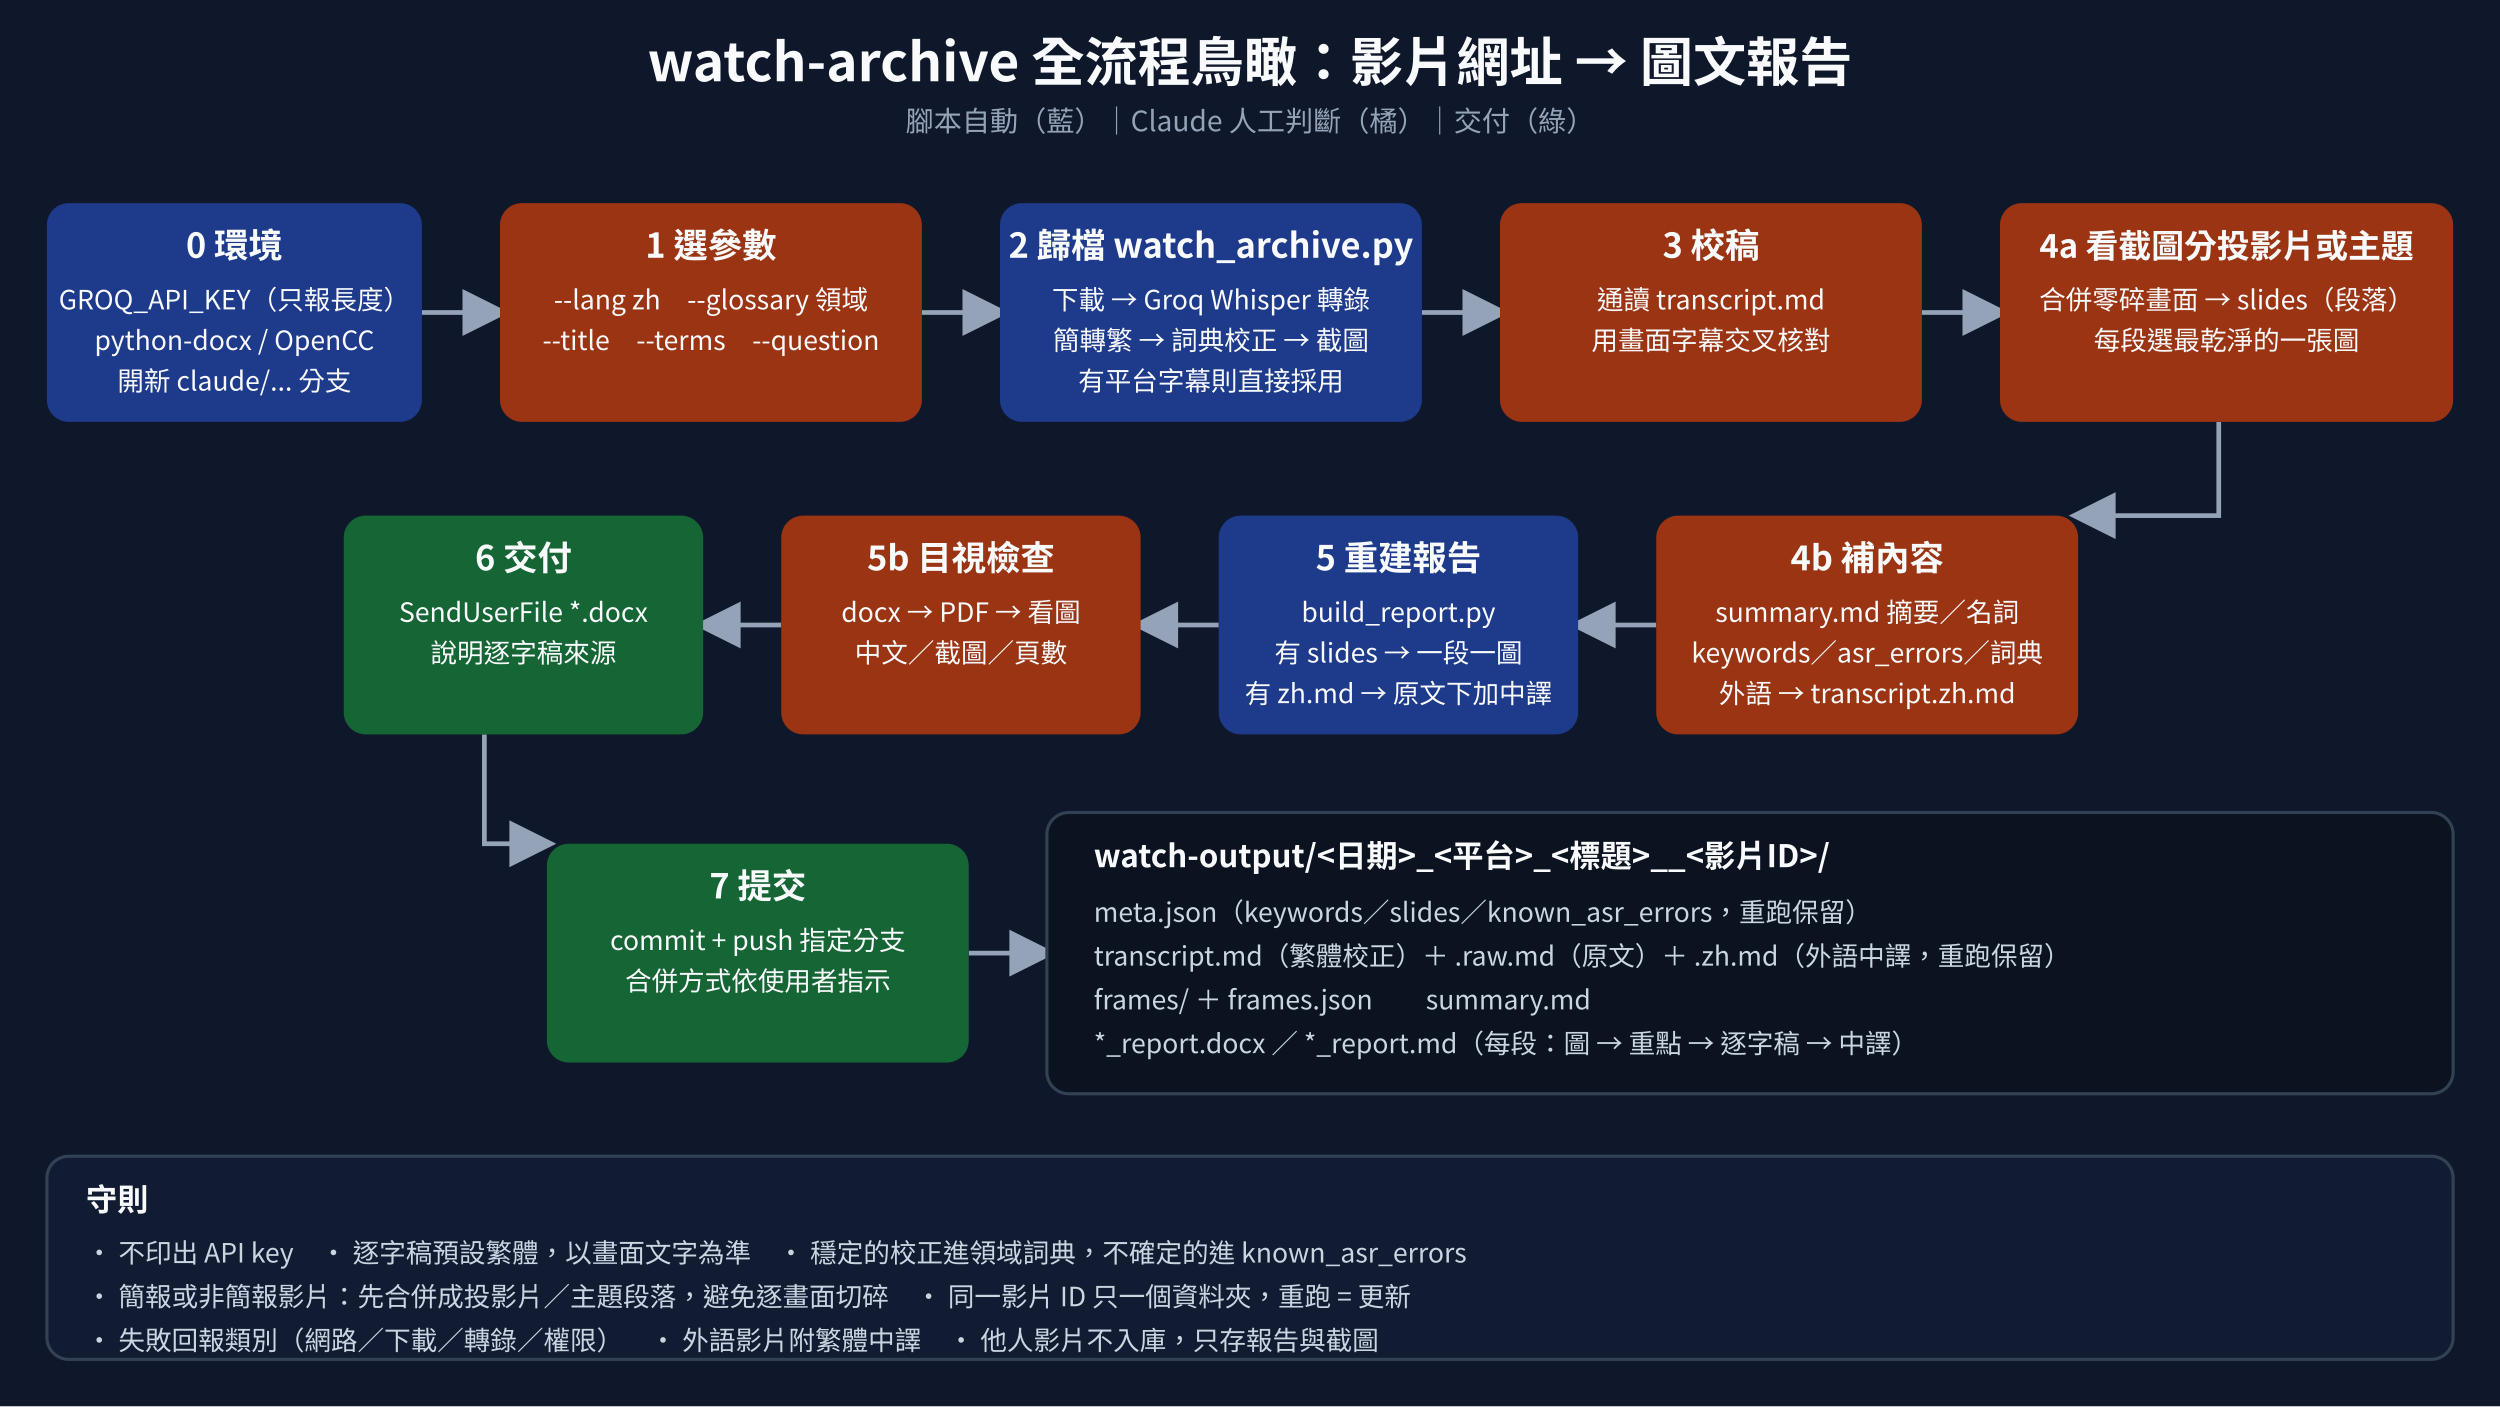
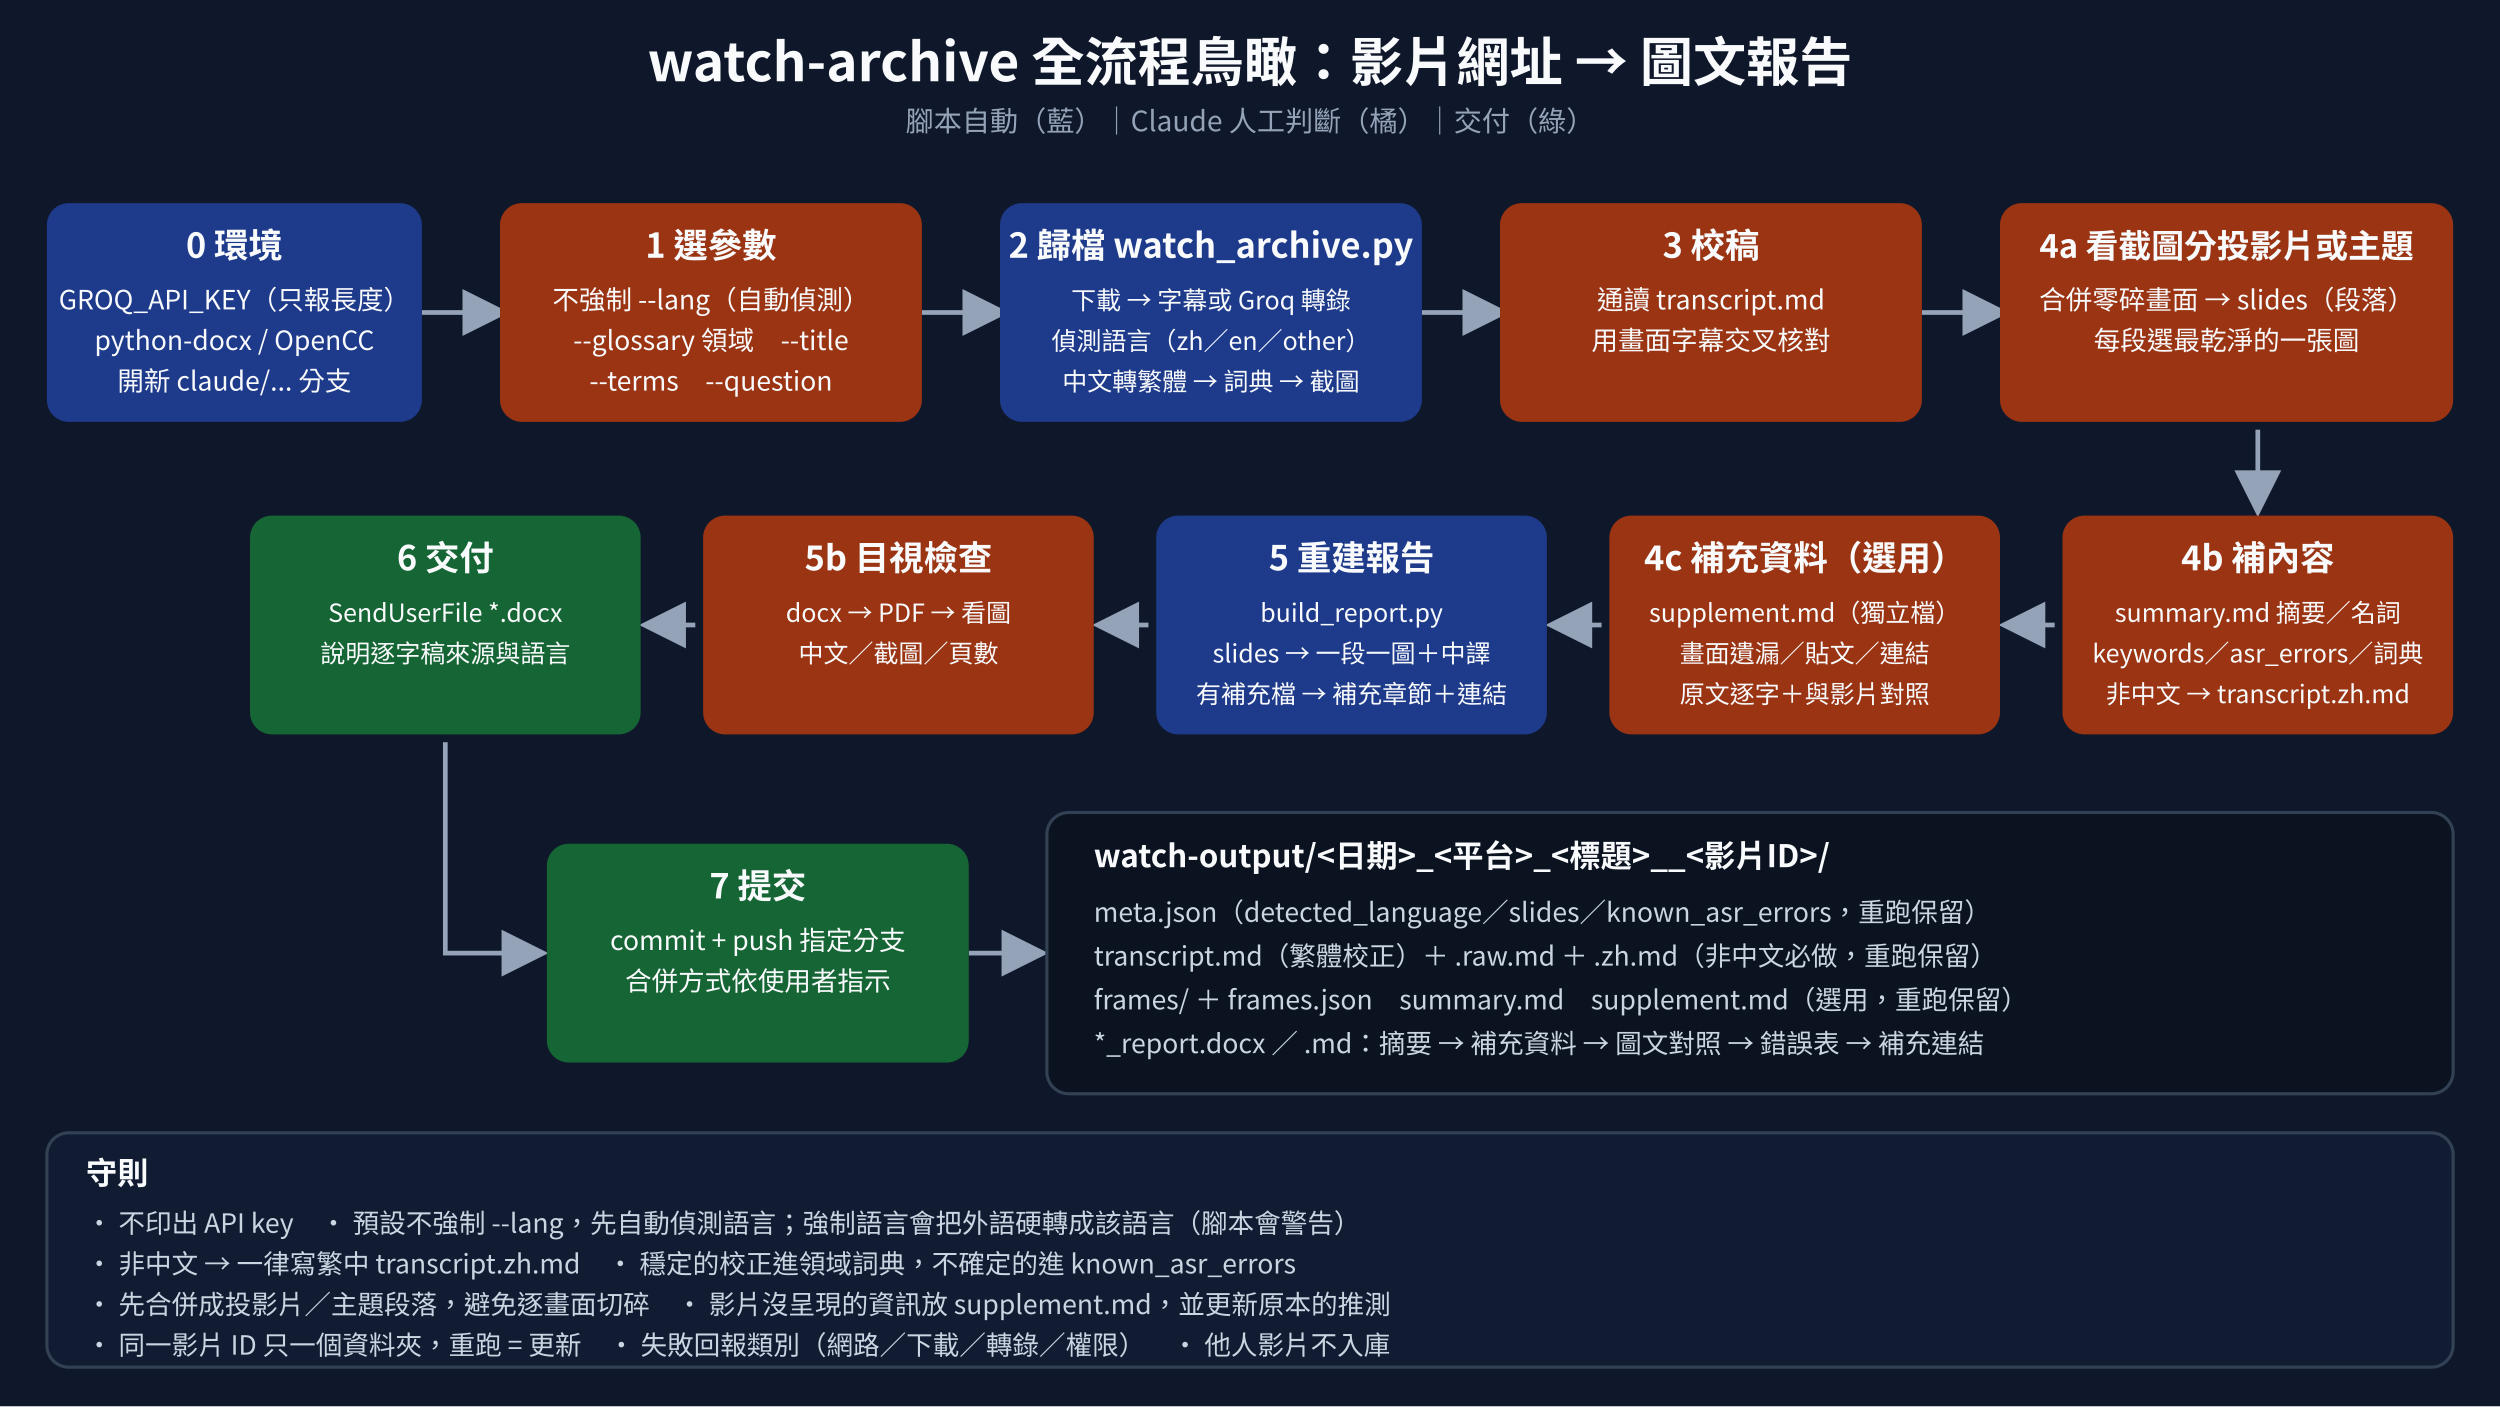
<svg xmlns="http://www.w3.org/2000/svg" viewBox="0 0 1600 900" width="1600" height="900" font-family="'WenQuanYi Zen Hei','Noto Sans CJK TC','Microsoft JhengHei',sans-serif">
  <rect width="1600" height="900" fill="#0f172a" />
  <text x="800" y="52" text-anchor="middle" font-size="34" font-weight="bold" fill="#f8fafc">watch-archive 全流程鳥瞰：影片網址 → 圖文報告</text>
  <text x="800" y="84" text-anchor="middle" font-size="18" fill="#94a3b8">腳本自動（藍）｜Claude 人工判斷（橘）｜交付（綠）</text>
  <defs>
    <marker id="a" markerWidth="10" markerHeight="10" refX="8" refY="5" orient="auto">
      <path d="M0,0 L10,5 L0,10 z" fill="#94a3b8" />
    </marker>
  </defs>
  <g stroke="#94a3b8" stroke-width="3" fill="none" marker-end="url(#a)">
    <path d="M270,200 H320" />
    <path d="M590,200 H640" />
    <path d="M910,200 H960" />
    <path d="M1230,200 H1280" />
-     <path d="M1420,270 V330 H1330" />
-     <path d="M1060,400 H1010" />
-     <path d="M780,400 H730" />
-     <path d="M500,400 H450" />
-     <path d="M310,470 V540 H350" />
-     <path d="M620,610 H670" />
-     <path d="M940,610 H990" />
-     <path d="M1260,610 H1310" />
+     <path d="M1445,275 V325" />
+     <path d="M1315,400 H1285" />
+     <path d="M1025,400 H995" />
+     <path d="M735,400 H705" />
+     <path d="M445,400 H415" />
+     <path d="M285,475 V610 H345" />
+     <path d="M620,610 H665" />
  </g>
  <g font-size="20" fill="#f8fafc">
    <rect x="30" y="130" width="240" height="140" rx="14" fill="#1e3a8a" />
    <text x="150" y="165" text-anchor="middle" font-weight="bold" font-size="22">0 環境</text>
    <text x="150" y="198" text-anchor="middle" font-size="17">GROQ_API_KEY（只報長度）</text>
    <text x="150" y="224" text-anchor="middle" font-size="17">python-docx / OpenCC</text>
    <text x="150" y="250" text-anchor="middle" font-size="17">開新 claude/... 分支</text>
    <rect x="320" y="130" width="270" height="140" rx="14" fill="#9a3412" />
    <text x="455" y="165" text-anchor="middle" font-weight="bold" font-size="22">1 選參數</text>
-     <text x="455" y="198" text-anchor="middle" font-size="17">--lang zh　--glossary 領域</text>
-     <text x="455" y="224" text-anchor="middle" font-size="17">--title　--terms　--question</text>
+     <text x="455" y="198" text-anchor="middle" font-size="17">不強制 --lang（自動偵測）</text>
+     <text x="455" y="224" text-anchor="middle" font-size="17">--glossary 領域　--title</text>
+     <text x="455" y="250" text-anchor="middle" font-size="17">--terms　--question</text>
    <rect x="640" y="130" width="270" height="140" rx="14" fill="#1e3a8a" />
    <text x="775" y="165" text-anchor="middle" font-weight="bold" font-size="22">2 歸檔 watch_archive.py</text>
-     <text x="775" y="198" text-anchor="middle" font-size="17">下載 → Groq Whisper 轉錄</text>
-     <text x="775" y="224" text-anchor="middle" font-size="17">簡轉繁 → 詞典校正 → 截圖</text>
-     <text x="775" y="250" text-anchor="middle" font-size="17">有平台字幕則直接採用</text>
+     <text x="775" y="198" text-anchor="middle" font-size="16">下載 → 字幕或 Groq 轉錄</text>
+     <text x="775" y="224" text-anchor="middle" font-size="16">偵測語言（zh／en／other）</text>
+     <text x="775" y="250" text-anchor="middle" font-size="16">中文轉繁體 → 詞典 → 截圖</text>
    <rect x="960" y="130" width="270" height="140" rx="14" fill="#9a3412" />
    <text x="1095" y="165" text-anchor="middle" font-weight="bold" font-size="22">3 校稿</text>
    <text x="1095" y="198" text-anchor="middle" font-size="17">通讀 transcript.md</text>
    <text x="1095" y="224" text-anchor="middle" font-size="17">用畫面字幕交叉核對</text>
    <rect x="1280" y="130" width="290" height="140" rx="14" fill="#9a3412" />
    <text x="1425" y="165" text-anchor="middle" font-weight="bold" font-size="21">4a 看截圖分投影片或主題</text>
    <text x="1425" y="198" text-anchor="middle" font-size="17">合併零碎畫面 → slides（段落）</text>
    <text x="1425" y="224" text-anchor="middle" font-size="17">每段選最乾淨的一張圖</text>
-     <rect x="1060" y="330" width="270" height="140" rx="14" fill="#9a3412" />
-     <text x="1195" y="365" text-anchor="middle" font-weight="bold" font-size="22">4b 補內容</text>
-     <text x="1195" y="398" text-anchor="middle" font-size="17">summary.md 摘要／名詞</text>
-     <text x="1195" y="424" text-anchor="middle" font-size="17">keywords／asr_errors／詞典</text>
-     <text x="1195" y="450" text-anchor="middle" font-size="17">外語 → transcript.zh.md</text>
-     <rect x="780" y="330" width="230" height="140" rx="14" fill="#1e3a8a" />
-     <text x="895" y="365" text-anchor="middle" font-weight="bold" font-size="22">5 重建報告</text>
-     <text x="895" y="398" text-anchor="middle" font-size="17">build_report.py</text>
-     <text x="895" y="424" text-anchor="middle" font-size="17">有 slides → 一段一圖</text>
-     <text x="895" y="450" text-anchor="middle" font-size="17">有 zh.md → 原文下加中譯</text>
-     <rect x="500" y="330" width="230" height="140" rx="14" fill="#9a3412" />
-     <text x="615" y="365" text-anchor="middle" font-weight="bold" font-size="22">5b 目視檢查</text>
-     <text x="615" y="398" text-anchor="middle" font-size="17">docx → PDF → 看圖</text>
-     <text x="615" y="424" text-anchor="middle" font-size="17">中文／截圖／頁數</text>
-     <rect x="220" y="330" width="230" height="140" rx="14" fill="#166534" />
-     <text x="335" y="365" text-anchor="middle" font-weight="bold" font-size="22">6 交付</text>
-     <text x="335" y="398" text-anchor="middle" font-size="17">SendUserFile *.docx</text>
-     <text x="335" y="424" text-anchor="middle" font-size="17">說明逐字稿來源</text>
+     <rect x="1320" y="330" width="250" height="140" rx="14" fill="#9a3412" />
+     <text x="1445" y="365" text-anchor="middle" font-weight="bold" font-size="22">4b 補內容</text>
+     <text x="1445" y="398" text-anchor="middle" font-size="16">summary.md 摘要／名詞</text>
+     <text x="1445" y="424" text-anchor="middle" font-size="16">keywords／asr_errors／詞典</text>
+     <text x="1445" y="450" text-anchor="middle" font-size="16">非中文 → transcript.zh.md</text>
+     <rect x="1030" y="330" width="250" height="140" rx="14" fill="#9a3412" />
+     <text x="1155" y="365" text-anchor="middle" font-weight="bold" font-size="22">4c 補充資料（選用）</text>
+     <text x="1155" y="398" text-anchor="middle" font-size="16">supplement.md（獨立檔）</text>
+     <text x="1155" y="424" text-anchor="middle" font-size="16">畫面遺漏／貼文／連結</text>
+     <text x="1155" y="450" text-anchor="middle" font-size="16">原文逐字＋與影片對照</text>
+     <rect x="740" y="330" width="250" height="140" rx="14" fill="#1e3a8a" />
+     <text x="865" y="365" text-anchor="middle" font-weight="bold" font-size="22">5 重建報告</text>
+     <text x="865" y="398" text-anchor="middle" font-size="16">build_report.py</text>
+     <text x="865" y="424" text-anchor="middle" font-size="16">slides → 一段一圖＋中譯</text>
+     <text x="865" y="450" text-anchor="middle" font-size="16">有補充檔 → 補充章節＋連結</text>
+     <rect x="450" y="330" width="250" height="140" rx="14" fill="#9a3412" />
+     <text x="575" y="365" text-anchor="middle" font-weight="bold" font-size="22">5b 目視檢查</text>
+     <text x="575" y="398" text-anchor="middle" font-size="16">docx → PDF → 看圖</text>
+     <text x="575" y="424" text-anchor="middle" font-size="16">中文／截圖／頁數</text>
+     <rect x="160" y="330" width="250" height="140" rx="14" fill="#166534" />
+     <text x="285" y="365" text-anchor="middle" font-weight="bold" font-size="22">6 交付</text>
+     <text x="285" y="398" text-anchor="middle" font-size="16">SendUserFile *.docx</text>
+     <text x="285" y="424" text-anchor="middle" font-size="16">說明逐字稿來源與語言</text>
    <rect x="350" y="540" width="270" height="140" rx="14" fill="#166534" />
    <text x="485" y="575" text-anchor="middle" font-weight="bold" font-size="22">7 提交</text>
    <text x="485" y="608" text-anchor="middle" font-size="17">commit + push 指定分支</text>
    <text x="485" y="634" text-anchor="middle" font-size="17">合併方式依使用者指示</text>
  </g>
  <rect x="670" y="520" width="900" height="180" rx="14" fill="#0b1220" stroke="#334155" stroke-width="2" />
  <text x="700" y="555" font-size="20" font-weight="bold" fill="#f8fafc">watch-output/&lt;日期&gt;_&lt;平台&gt;_&lt;標題&gt;__&lt;影片ID&gt;/</text>
  <g font-size="17" fill="#cbd5e1">
-     <text x="700" y="590">meta.json（keywords／slides／known_asr_errors，重跑保留）</text>
-     <text x="700" y="618">transcript.md（繁體校正）＋ .raw.md（原文）＋ .zh.md（外語中譯，重跑保留）</text>
-     <text x="700" y="646">frames/ ＋ frames.json　　summary.md</text>
-     <text x="700" y="674">*_report.docx ／ *_report.md（每段：圖 → 重點 → 逐字稿 → 中譯）</text>
+     <text x="700" y="590">meta.json（detected_language／slides／known_asr_errors，重跑保留）</text>
+     <text x="700" y="618">transcript.md（繁體校正）＋ .raw.md ＋ .zh.md（非中文必做，重跑保留）</text>
+     <text x="700" y="646">frames/ ＋ frames.json　summary.md　supplement.md（選用，重跑保留）</text>
+     <text x="700" y="674">*_report.docx ／ .md：摘要 → 補充資料 → 圖文對照 → 錯誤表 → 補充連結</text>
  </g>
-   <rect x="30" y="740" width="1540" height="130" rx="14" fill="#111c33" stroke="#334155" stroke-width="2" />
-   <text x="55" y="775" font-size="20" font-weight="bold" fill="#f8fafc">守則</text>
+   <rect x="30" y="725" width="1540" height="150" rx="14" fill="#111c33" stroke="#334155" stroke-width="2" />
+   <text x="55" y="758" font-size="20" font-weight="bold" fill="#f8fafc">守則</text>
  <g font-size="17" fill="#cbd5e1">
-     <text x="55" y="808">• 不印出 API key　• 逐字稿預設繁體，以畫面文字為準　• 穩定的校正進領域詞典，不確定的進 known_asr_errors</text>
-     <text x="55" y="836">• 簡報或非簡報影片：先合併成投影片／主題段落，避免逐畫面切碎　• 同一影片 ID 只一個資料夾，重跑 = 更新</text>
-     <text x="55" y="864">• 失敗回報類別（網路／下載／轉錄／權限）　• 外語影片附繁體中譯　• 他人影片不入庫，只存報告與截圖</text>
+     <text x="55" y="789">• 不印出 API key　• 預設不強制 --lang，先自動偵測語言；強制語言會把外語硬轉成該語言（腳本會警告）</text>
+     <text x="55" y="815">• 非中文 → 一律寫繁中 transcript.zh.md　• 穩定的校正進領域詞典，不確定的進 known_asr_errors</text>
+     <text x="55" y="841">• 先合併成投影片／主題段落，避免逐畫面切碎　• 影片沒呈現的資訊放 supplement.md，並更新原本的推測</text>
+     <text x="55" y="867">• 同一影片 ID 只一個資料夾，重跑 = 更新　• 失敗回報類別（網路／下載／轉錄／權限）　• 他人影片不入庫</text>
  </g>
</svg>
